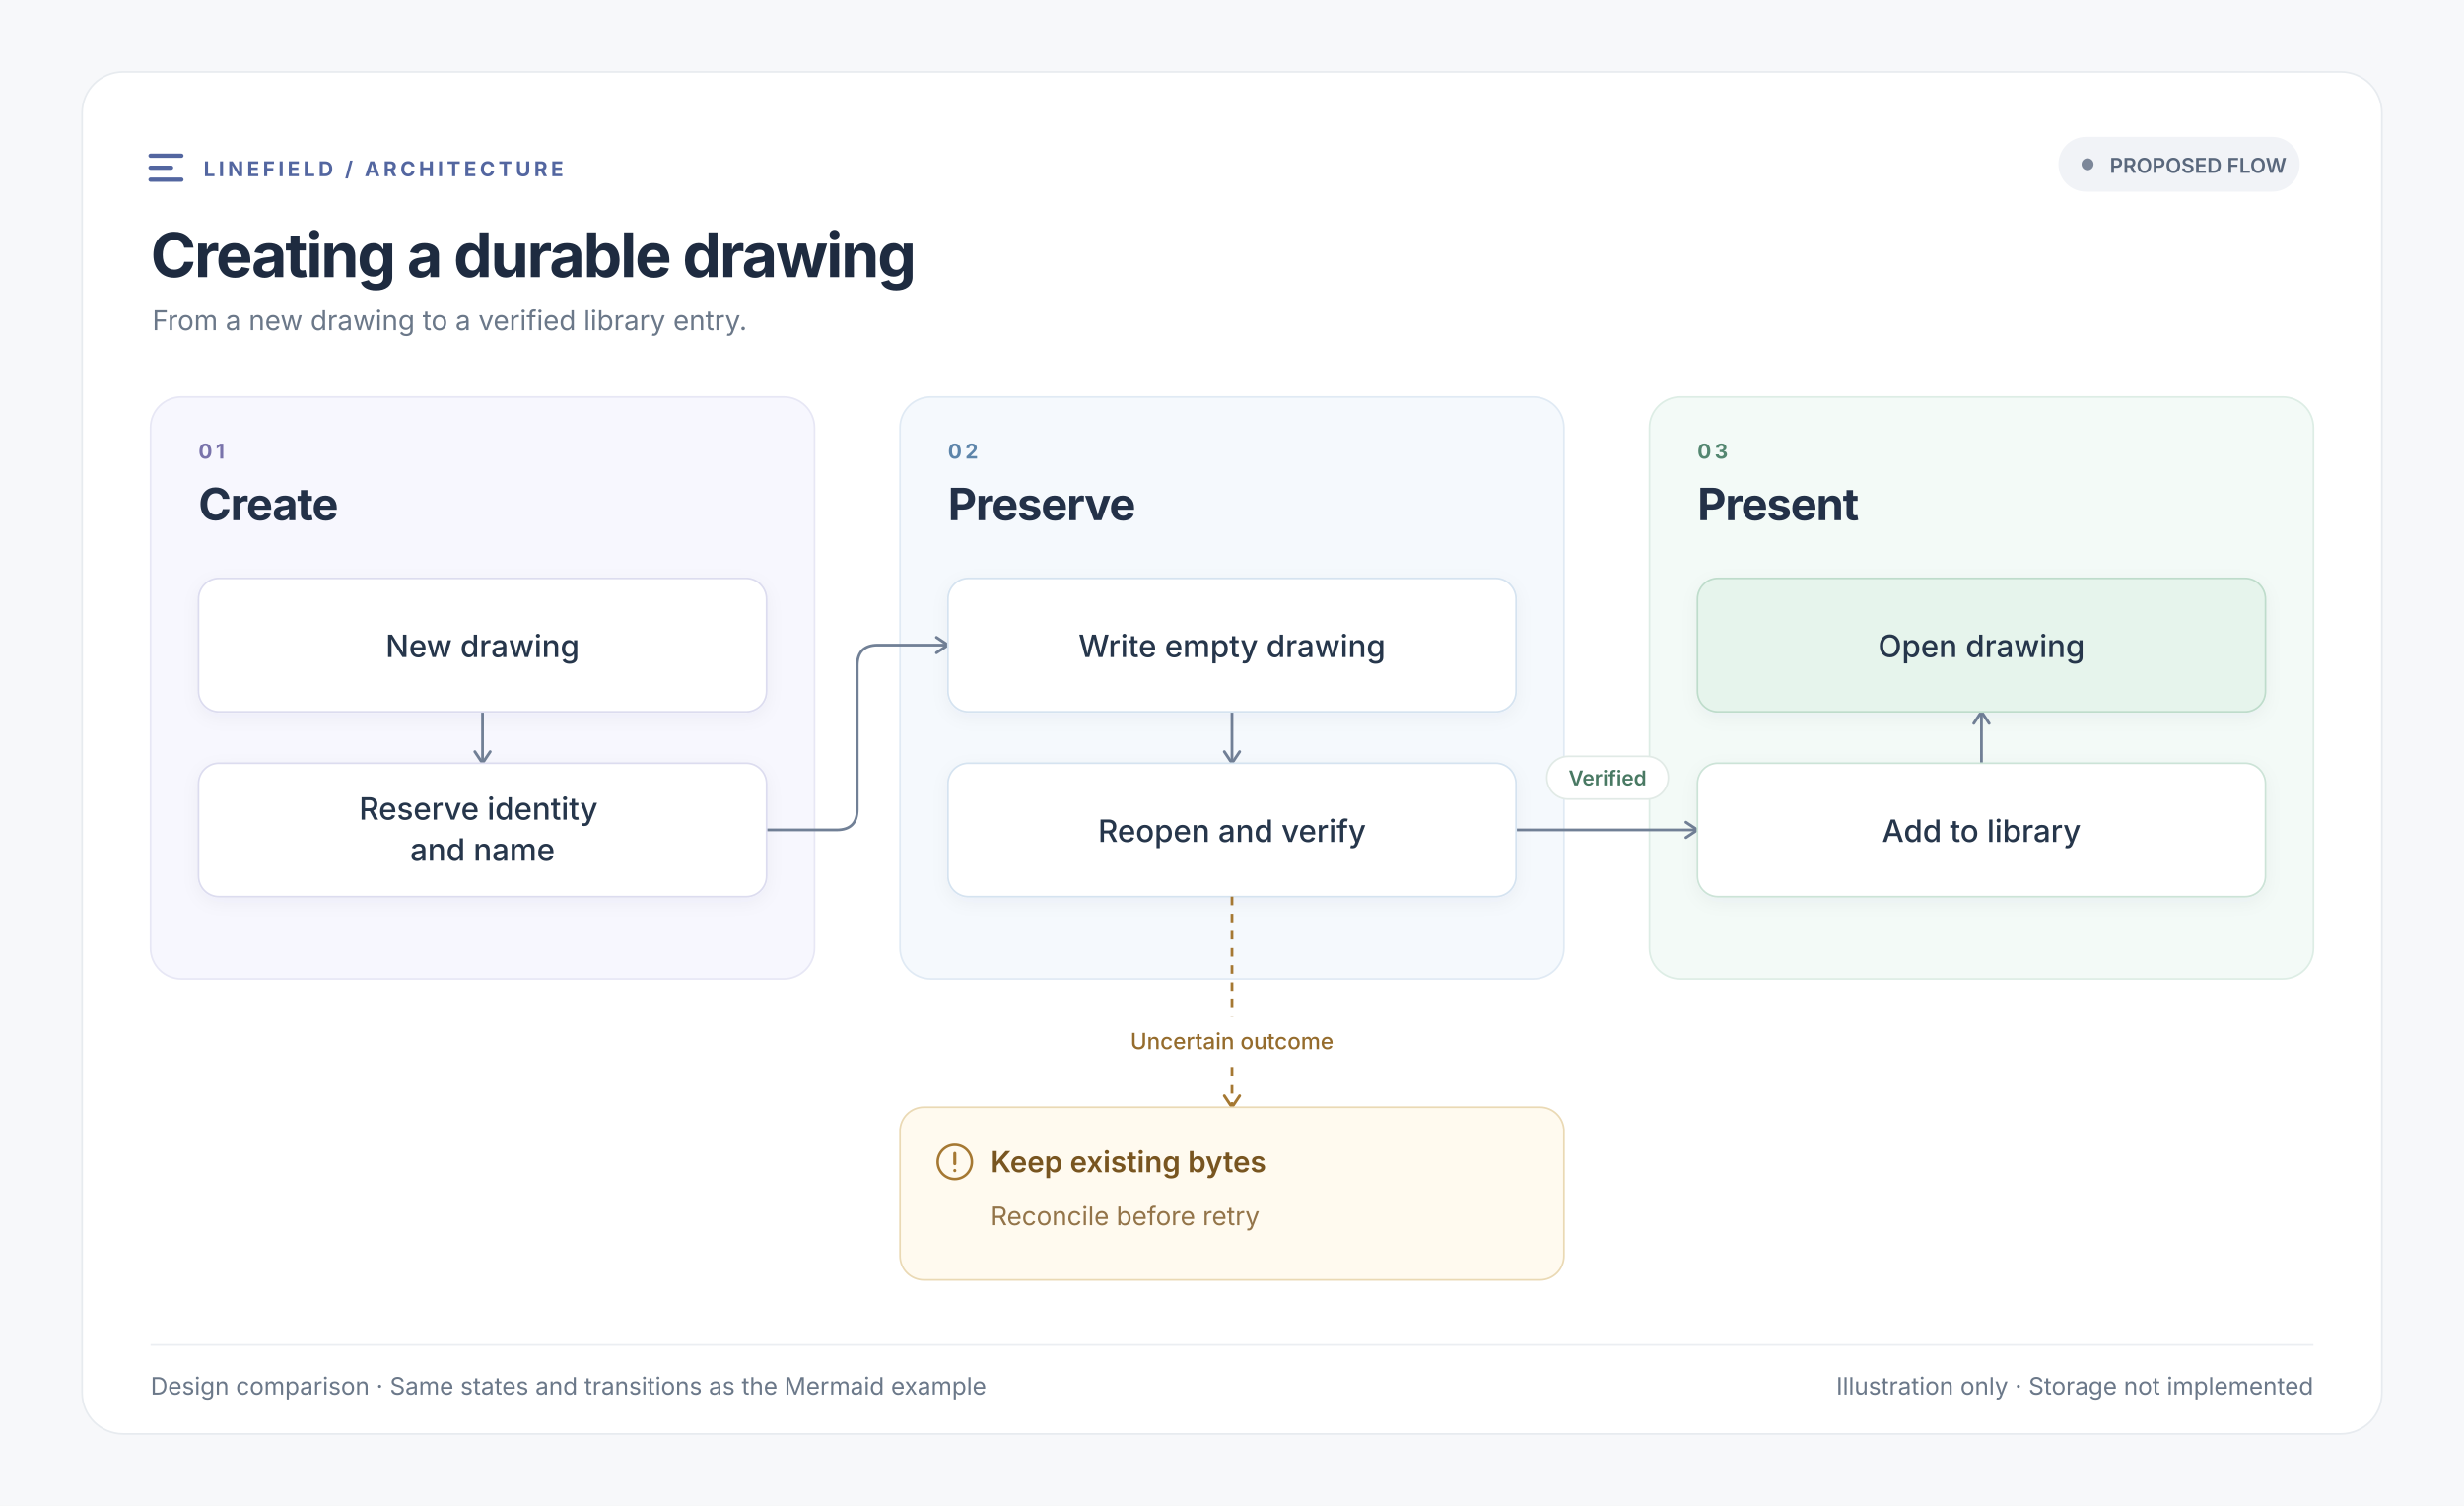
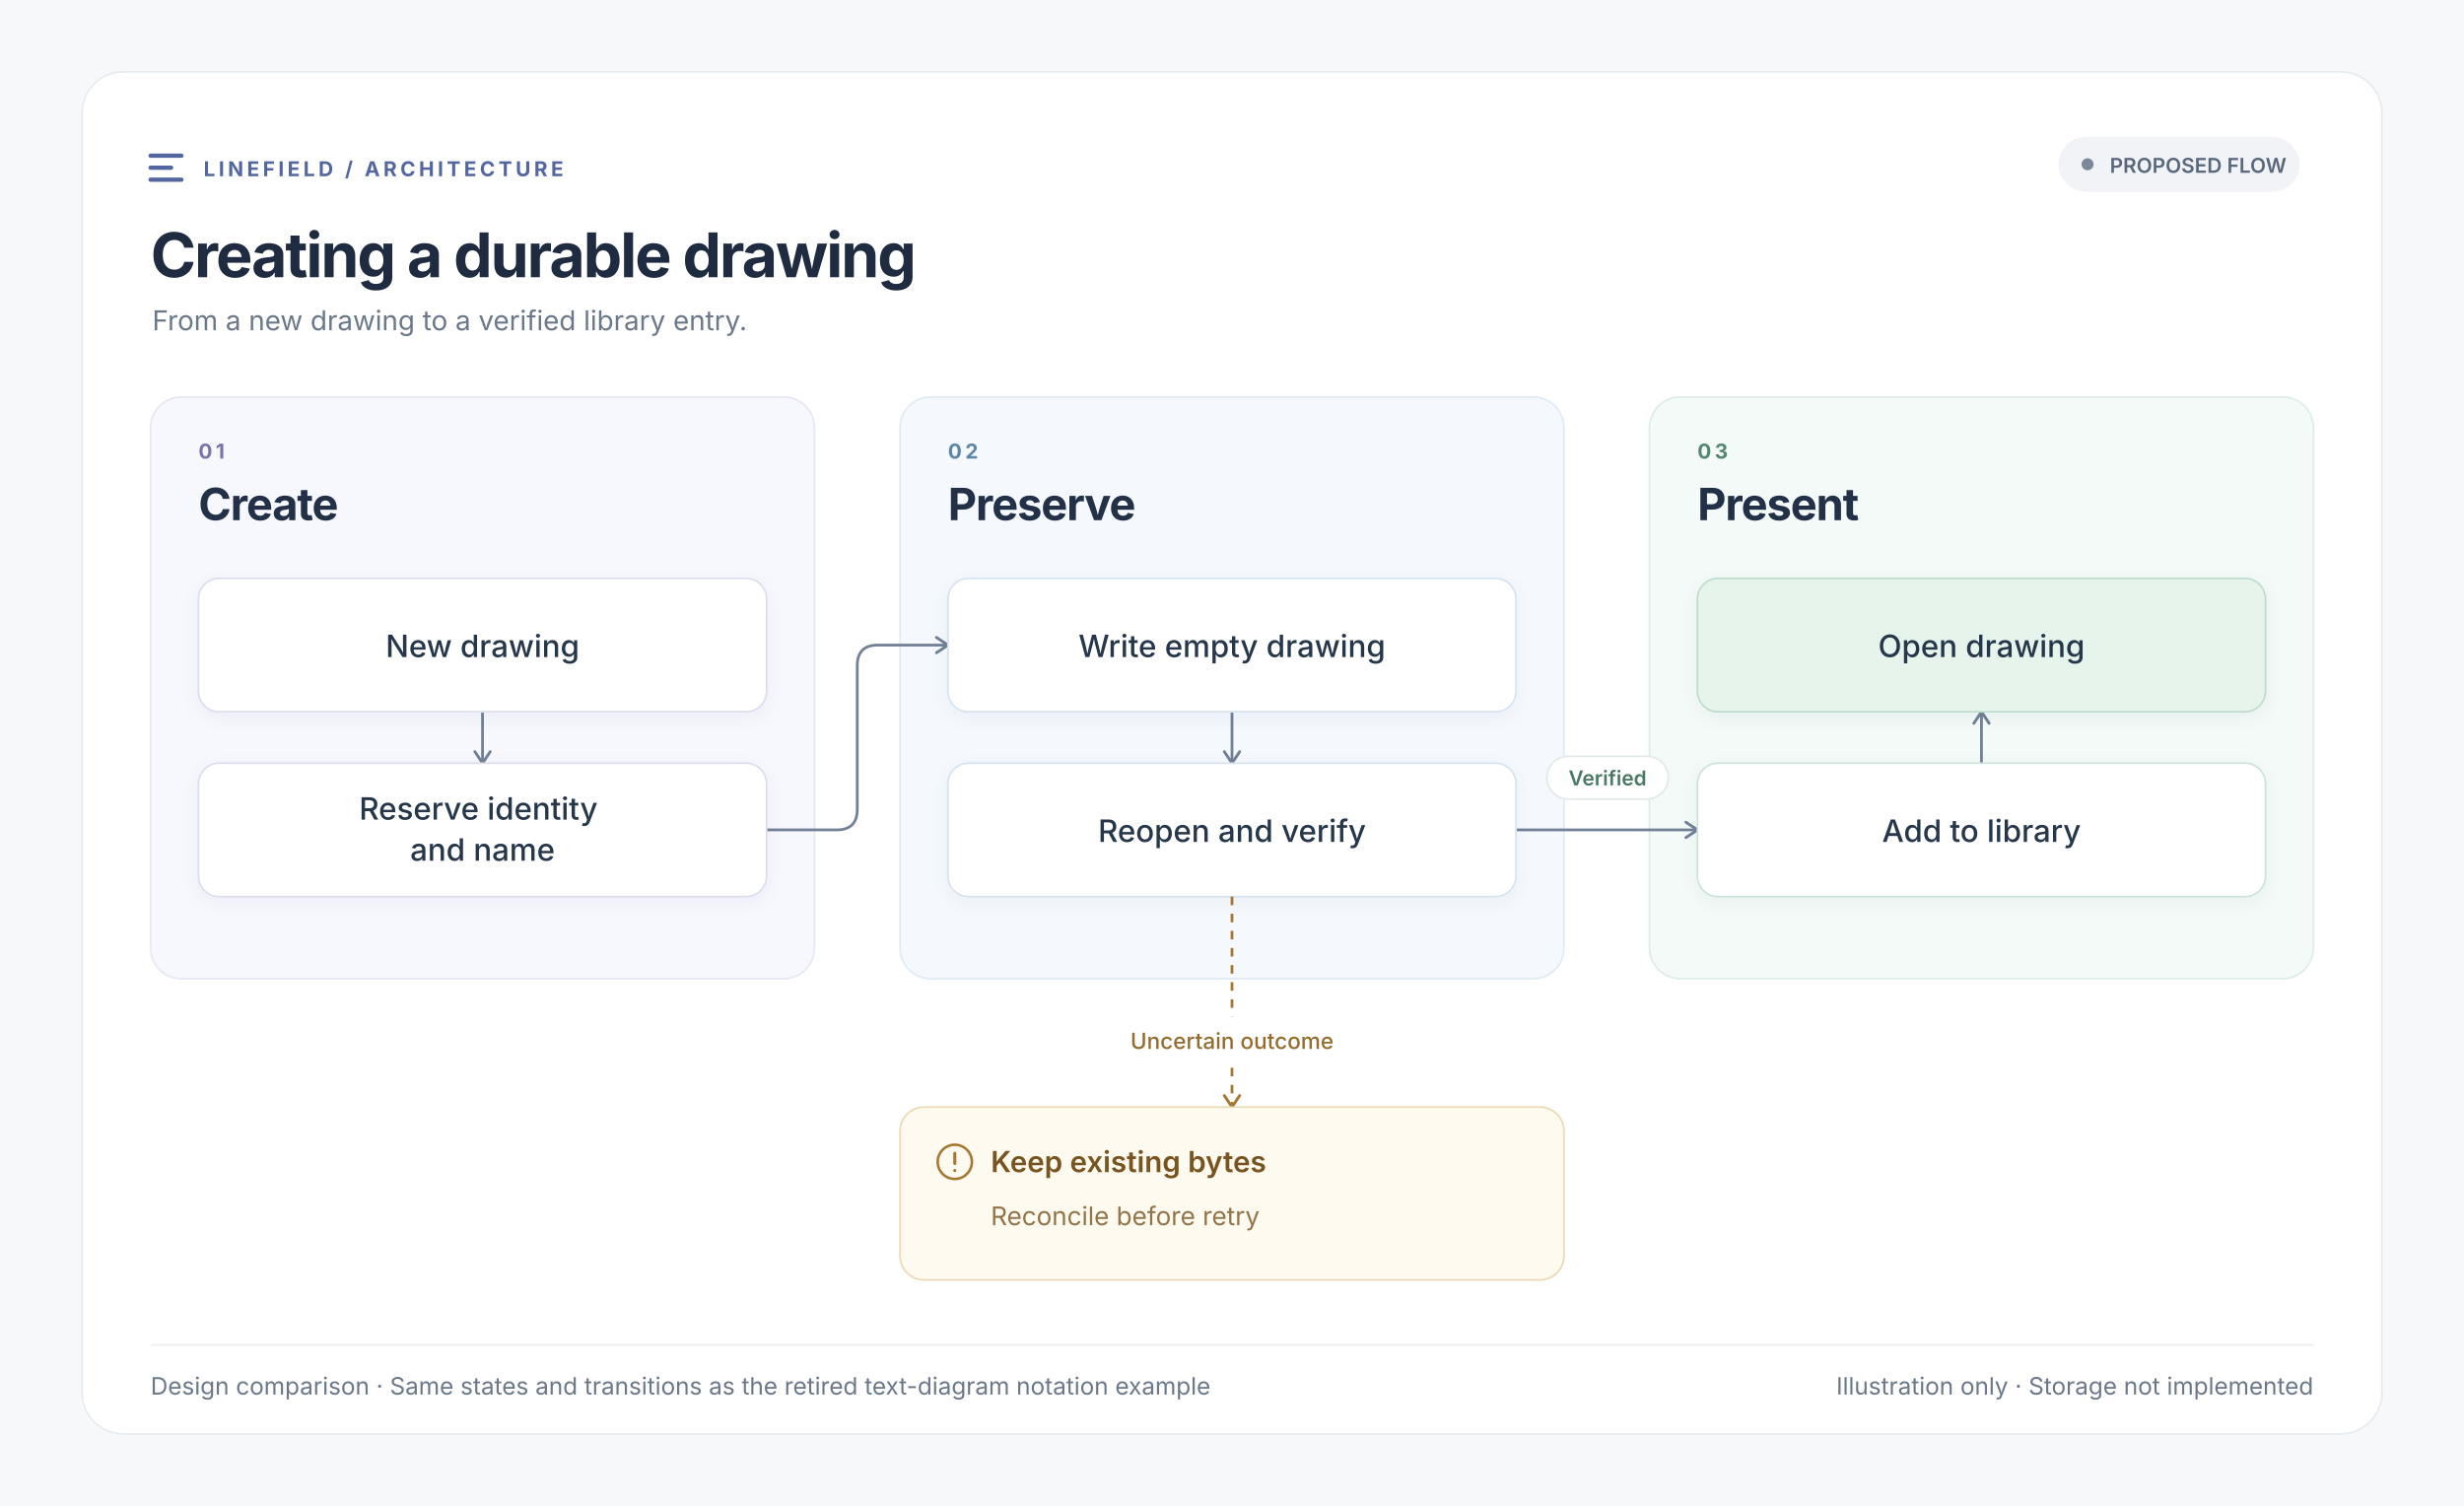
<svg xmlns="http://www.w3.org/2000/svg" width="1440" height="880" viewBox="0 0 1440 880" role="img" aria-labelledby="title description">
  <defs>
    <marker id="arrow" viewBox="0 0 10 10" refX="8" refY="5" markerWidth="7" markerHeight="7" orient="auto-start-reverse">
      <path d="M2 1L8 5L2 9" fill="none" stroke="#718096" stroke-width="1.5" stroke-linecap="round" stroke-linejoin="round" />
    </marker>
    <marker id="amberArrow" viewBox="0 0 10 10" refX="8" refY="5" markerWidth="7" markerHeight="7" orient="auto-start-reverse">
      <path d="M2 1L8 5L2 9" fill="none" stroke="#A57832" stroke-width="1.5" stroke-linecap="round" stroke-linejoin="round" />
    </marker>
    <filter id="shadow" x="-10%" y="-20%" width="120%" height="150%">
      <feDropShadow dx="0" dy="3" stdDeviation="5" flood-color="#172A44" flood-opacity="0.045" />
    </filter>
    <style>
      text{font-family:Inter,-apple-system,BlinkMacSystemFont,"Segoe UI",sans-serif}
      .eyebrow{font-size:12px;font-weight:650;letter-spacing:2px}
      .heading{font-size:26px;font-weight:650;letter-spacing:-.6px;fill:#233148}
      .label{font-size:18px;font-weight:550;fill:#26364B;text-anchor:middle}
      .caption{font-size:14px;fill:#6B7889}
      .connector{fill:none;stroke:#718096;stroke-width:1.6;marker-end:url(#arrow)}
    </style>
  </defs>
  <rect width="1440" height="880" fill="#F7F8FA" />
  <rect x="48" y="42" width="1344" height="796" rx="24" fill="#FFFFFF" stroke="#E7EBEF" />
  <path d="M88 91h18m-18 7h12m-12 7h18" stroke="#5366A0" stroke-width="2.5" stroke-linecap="round" />
  <text x="119" y="103" class="eyebrow" fill="#5366A0">LINEFIELD / ARCHITECTURE</text>
  <rect x="1203" y="80" width="141" height="32" rx="16" fill="#F1F3F7" />
  <circle cx="1220" cy="96" r="3.5" fill="#7C8799" />
  <text x="1233" y="101" font-size="12" font-weight="600" fill="#59677C">PROPOSED FLOW</text>
  <text x="88" y="162" font-size="36" font-weight="650" letter-spacing="-1.1" fill="#1E2B40">Creating a durable drawing</text>
  <text x="89" y="193" font-size="16" fill="#6B7889">From a new drawing to a verified library entry.</text>
  <rect x="88" y="232" width="388" height="340" rx="18" fill="#F7F7FE" stroke="#E7E7F5" />
  <rect x="526" y="232" width="388" height="340" rx="18" fill="#F5F9FD" stroke="#E0EAF4" />
  <rect x="964" y="232" width="388" height="340" rx="18" fill="#F3FAF7" stroke="#DDEDE5" />
  <text x="116" y="268" class="eyebrow" fill="#7973AB">01</text>
  <text x="116" y="304" class="heading">Create</text>
  <text x="554" y="268" class="eyebrow" fill="#5D85AA">02</text>
  <text x="554" y="304" class="heading">Preserve</text>
  <text x="992" y="268" class="eyebrow" fill="#548771">03</text>
  <text x="992" y="304" class="heading">Present</text>
  <path d="M448 485H489Q501 485 501 473V389Q501 377 513 377H554" class="connector" />
  <path d="M886 485H992" class="connector" />
  <rect x="904" y="442" width="71" height="25" rx="12.5" fill="#FFFFFF" stroke="#E1EAE6" />
  <text x="939.5" y="459" font-size="12" font-weight="600" text-anchor="middle" fill="#497963">Verified</text>
  <path d="M282 416V446" class="connector" />
  <path d="M720 416V446" class="connector" />
  <path d="M1158 446V416" class="connector" />
  <g filter="url(#shadow)">
    <rect x="116" y="338" width="332" height="78" rx="12" fill="#FFFFFF" stroke="#DCDCEF" />
    <rect x="116" y="446" width="332" height="78" rx="12" fill="#FFFFFF" stroke="#DCDCEF" />
    <rect x="554" y="338" width="332" height="78" rx="12" fill="#FFFFFF" stroke="#D5E3F0" />
    <rect x="554" y="446" width="332" height="78" rx="12" fill="#FFFFFF" stroke="#D5E3F0" />
    <rect x="992" y="446" width="332" height="78" rx="12" fill="#FFFFFF" stroke="#CCE3D7" />
    <rect x="992" y="338" width="332" height="78" rx="12" fill="#E6F4EC" stroke="#BEDCCB" />
  </g>
  <text x="282" y="384" class="label">New drawing</text>
  <text x="282" y="479" class="label">
    <tspan x="282">Reserve identity</tspan>
    <tspan x="282" dy="24">and name</tspan>
  </text>
  <text x="720" y="384" class="label">Write empty drawing</text>
  <text x="720" y="492" class="label">Reopen and verify</text>
  <text x="1158" y="492" class="label">Add to library</text>
  <text x="1158" y="384" class="label">Open drawing</text>
  <path d="M720 524V647" fill="none" stroke="#A57832" stroke-width="1.6" stroke-dasharray="5 5" marker-end="url(#amberArrow)" />
  <rect x="638" y="594" width="164" height="28" rx="14" fill="#FFFFFF" />
  <text x="720" y="613" font-size="13" font-weight="550" text-anchor="middle" fill="#956C2D">Uncertain outcome</text>
  <rect x="526" y="647" width="388" height="101" rx="14" fill="#FFFAEF" stroke="#EAD9B4" />
  <circle cx="558" cy="679" r="10" fill="none" stroke="#A57832" stroke-width="1.5" />
  <path d="M558 674v6m0 4v.1" stroke="#A57832" stroke-width="1.8" stroke-linecap="round" />
  <text x="579" y="685" font-size="17" font-weight="600" fill="#785520">Keep existing bytes</text>
  <text x="579" y="716" font-size="15" fill="#937449">Reconcile before retry</text>
  <path d="M88 786H1352" stroke="#EBEEF2" />
-   <text x="88" y="815" class="caption">Design comparison · Same states and transitions as the Mermaid example</text>
+   <text x="88" y="815" class="caption">Design comparison · Same states and transitions as the retired text-diagram notation example</text>
  <text x="1352" y="815" class="caption" text-anchor="end">Illustration only · Storage not implemented</text>
</svg>
